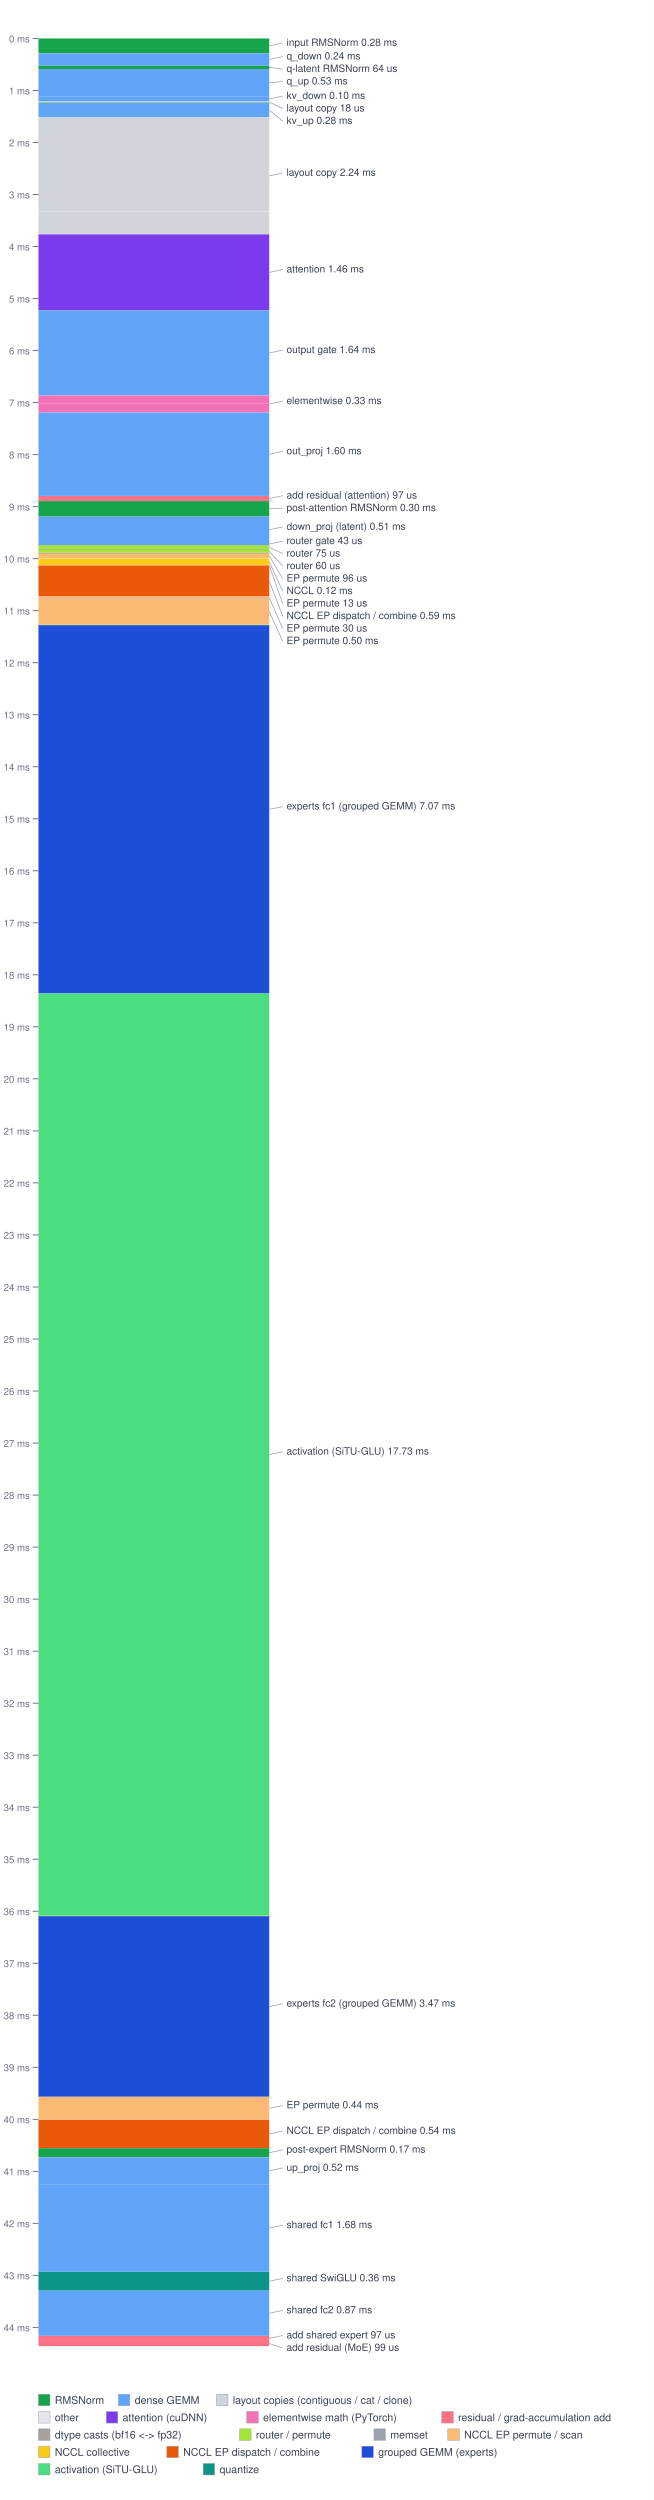
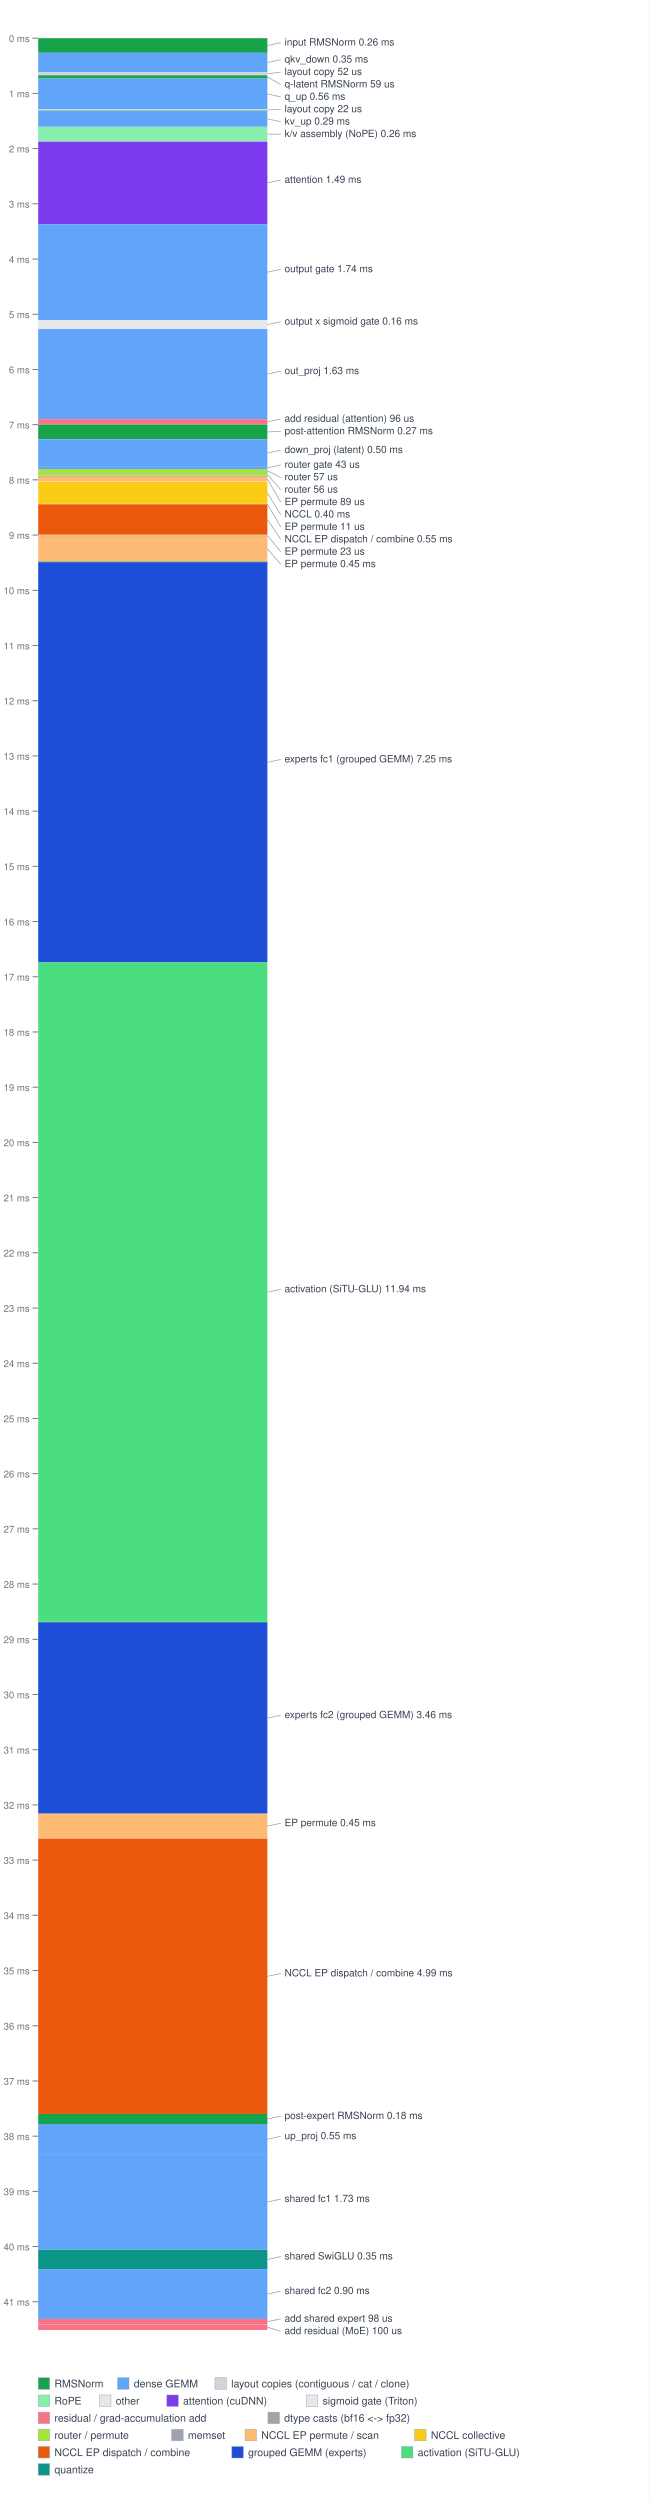
- <svg xmlns="http://www.w3.org/2000/svg" width="680" height="2600" viewBox="0 0 680 2600">
-   <rect width="680" height="2600" fill="white" />
-   <rect x="40" y="40.00" width="240" height="15.39" fill="#16a34a" />
-   <rect x="40" y="55.42" width="240" height="12.86" fill="#60a5fa" />
-   <rect x="40" y="68.34" width="240" height="3.44" fill="#16a34a" />
-   <rect x="40" y="71.80" width="240" height="28.58" fill="#60a5fa" />
-   <rect x="40" y="100.20" width="240" height="5.44" fill="#60a5fa" />
-   <rect x="40" y="105.69" width="240" height="0.98" fill="#d1d5db" />
-   <rect x="40" y="106.72" width="240" height="0.80" fill="#16a34a" />
-   <rect x="40" y="107.12" width="240" height="14.96" fill="#60a5fa" />
-   <rect x="40" y="122.14" width="240" height="97.73" fill="#d1d5db" />
-   <rect x="40" y="219.93" width="240" height="23.66" fill="#d1d5db" />
-   <rect x="40" y="243.66" width="240" height="0.80" fill="#e5e7eb" />
-   <rect x="40" y="243.76" width="240" height="79.08" fill="#7c3aed" />
-   <rect x="40" y="322.87" width="240" height="88.48" fill="#60a5fa" />
-   <rect x="40" y="411.39" width="240" height="8.57" fill="#f472b6" />
-   <rect x="40" y="420.01" width="240" height="9.02" fill="#f472b6" />
-   <rect x="40" y="429.05" width="240" height="86.72" fill="#60a5fa" />
-   <rect x="40" y="515.83" width="240" height="5.27" fill="#fb7185" />
-   <rect x="40" y="521.17" width="240" height="16.03" fill="#16a34a" />
-   <rect x="40" y="537.22" width="240" height="27.63" fill="#60a5fa" />
-   <rect x="40" y="564.68" width="240" height="2.31" fill="#60a5fa" />
-   <rect x="40" y="567.03" width="240" height="0.80" fill="#a8a29e" />
-   <rect x="40" y="567.19" width="240" height="4.03" fill="#a3e635" />
-   <rect x="40" y="571.32" width="240" height="0.80" fill="#9ca3af" />
-   <rect x="40" y="571.54" width="240" height="0.80" fill="#9ca3af" />
-   <rect x="40" y="571.67" width="240" height="2.77" fill="#a3e635" />
-   <rect x="40" y="574.50" width="240" height="0.80" fill="#a3e635" />
-   <rect x="40" y="574.98" width="240" height="0.80" fill="#9ca3af" />
-   <rect x="40" y="575.11" width="240" height="0.80" fill="#9ca3af" />
-   <rect x="40" y="575.36" width="240" height="0.80" fill="#9ca3af" />
-   <rect x="40" y="575.58" width="240" height="5.18" fill="#fdba74" />
-   <rect x="40" y="580.97" width="240" height="6.55" fill="#facc15" />
-   <rect x="40" y="587.55" width="240" height="0.80" fill="#fdba74" />
-   <rect x="40" y="588.05" width="240" height="0.80" fill="#fdba74" />
-   <rect x="40" y="588.32" width="240" height="32.06" fill="#ea580c" />
-   <rect x="40" y="620.44" width="240" height="1.64" fill="#fdba74" />
-   <rect x="40" y="622.23" width="240" height="0.80" fill="#9ca3af" />
-   <rect x="40" y="622.43" width="240" height="27.20" fill="#fdba74" />
-   <rect x="40" y="649.70" width="240" height="0.80" fill="#a3e635" />
-   <rect x="40" y="649.96" width="240" height="0.80" fill="#1d4ed8" />
-   <rect x="40" y="650.30" width="240" height="0.80" fill="#9ca3af" />
-   <rect x="40" y="650.46" width="240" height="382.76" fill="#1d4ed8" />
-   <rect x="40" y="1033.28" width="240" height="958.99" fill="#4ade80" />
-   <rect x="40" y="1992.32" width="240" height="0.80" fill="#a3e635" />
-   <rect x="40" y="1992.58" width="240" height="0.80" fill="#1d4ed8" />
-   <rect x="40" y="1992.90" width="240" height="0.80" fill="#9ca3af" />
-   <rect x="40" y="1993.10" width="240" height="187.53" fill="#1d4ed8" />
-   <rect x="40" y="2180.71" width="240" height="23.82" fill="#fdba74" />
-   <rect x="40" y="2204.60" width="240" height="29.48" fill="#ea580c" />
-   <rect x="40" y="2234.13" width="240" height="9.39" fill="#16a34a" />
-   <rect x="40" y="2243.53" width="240" height="28.33" fill="#60a5fa" />
-   <rect x="40" y="2271.69" width="240" height="90.96" fill="#60a5fa" />
-   <rect x="40" y="2362.70" width="240" height="19.62" fill="#0d9488" />
-   <rect x="40" y="2382.33" width="240" height="46.91" fill="#60a5fa" />
-   <rect x="40" y="2429.31" width="240" height="5.27" fill="#fb7185" />
-   <rect x="40" y="2434.64" width="240" height="5.36" fill="#fb7185" />
+ <svg xmlns="http://www.w3.org/2000/svg" width="680" height="2618" viewBox="0 0 680 2618">
+   <rect width="680" height="2618" fill="white" />
+   <rect x="40" y="40.00" width="240" height="15.32" fill="#16a34a" />
+   <rect x="40" y="55.34" width="240" height="20.39" fill="#60a5fa" />
+   <rect x="40" y="75.79" width="240" height="3.01" fill="#d1d5db" />
+   <rect x="40" y="78.86" width="240" height="3.41" fill="#16a34a" />
+   <rect x="40" y="82.28" width="240" height="32.16" fill="#60a5fa" />
+   <rect x="40" y="114.51" width="240" height="1.26" fill="#d1d5db" />
+   <rect x="40" y="115.83" width="240" height="0.80" fill="#16a34a" />
+   <rect x="40" y="116.26" width="240" height="16.51" fill="#60a5fa" />
+   <rect x="40" y="132.84" width="240" height="15.30" fill="#86efac" />
+   <rect x="40" y="148.20" width="240" height="0.80" fill="#e5e7eb" />
+   <rect x="40" y="148.31" width="240" height="86.41" fill="#7c3aed" />
+   <rect x="40" y="234.74" width="240" height="100.48" fill="#60a5fa" />
+   <rect x="40" y="335.27" width="240" height="9.28" fill="#e5e7eb" />
+   <rect x="40" y="344.58" width="240" height="94.29" fill="#60a5fa" />
+   <rect x="40" y="438.94" width="240" height="5.53" fill="#fb7185" />
+   <rect x="40" y="444.55" width="240" height="15.41" fill="#16a34a" />
+   <rect x="40" y="459.99" width="240" height="28.84" fill="#60a5fa" />
+   <rect x="40" y="488.66" width="240" height="2.47" fill="#60a5fa" />
+   <rect x="40" y="491.18" width="240" height="0.80" fill="#a8a29e" />
+   <rect x="40" y="491.34" width="240" height="3.31" fill="#a3e635" />
+   <rect x="40" y="494.80" width="240" height="0.80" fill="#9ca3af" />
+   <rect x="40" y="494.97" width="240" height="0.80" fill="#9ca3af" />
+   <rect x="40" y="495.10" width="240" height="2.78" fill="#a3e635" />
+   <rect x="40" y="497.93" width="240" height="0.80" fill="#a3e635" />
+   <rect x="40" y="498.37" width="240" height="0.80" fill="#9ca3af" />
+   <rect x="40" y="498.51" width="240" height="0.80" fill="#9ca3af" />
+   <rect x="40" y="498.76" width="240" height="0.80" fill="#9ca3af" />
+   <rect x="40" y="498.97" width="240" height="5.17" fill="#fdba74" />
+   <rect x="40" y="504.32" width="240" height="23.28" fill="#facc15" />
+   <rect x="40" y="527.62" width="240" height="0.80" fill="#fdba74" />
+   <rect x="40" y="528.05" width="240" height="0.80" fill="#fdba74" />
+   <rect x="40" y="528.29" width="240" height="31.70" fill="#ea580c" />
+   <rect x="40" y="560.06" width="240" height="1.33" fill="#fdba74" />
+   <rect x="40" y="561.50" width="240" height="0.80" fill="#9ca3af" />
+   <rect x="40" y="561.74" width="240" height="26.21" fill="#fdba74" />
+   <rect x="40" y="588.01" width="240" height="0.80" fill="#a3e635" />
+   <rect x="40" y="588.27" width="240" height="0.80" fill="#1d4ed8" />
+   <rect x="40" y="588.68" width="240" height="0.80" fill="#9ca3af" />
+   <rect x="40" y="588.83" width="240" height="419.03" fill="#1d4ed8" />
+   <rect x="40" y="1007.91" width="240" height="690.52" fill="#4ade80" />
+   <rect x="40" y="1698.48" width="240" height="0.80" fill="#a3e635" />
+   <rect x="40" y="1698.74" width="240" height="0.80" fill="#1d4ed8" />
+   <rect x="40" y="1698.99" width="240" height="0.80" fill="#9ca3af" />
+   <rect x="40" y="1699.17" width="240" height="200.06" fill="#1d4ed8" />
+   <rect x="40" y="1899.29" width="240" height="26.06" fill="#fdba74" />
+   <rect x="40" y="1925.43" width="240" height="288.31" fill="#ea580c" />
+   <rect x="40" y="2213.79" width="240" height="10.46" fill="#16a34a" />
+   <rect x="40" y="2224.26" width="240" height="31.74" fill="#60a5fa" />
+   <rect x="40" y="2255.80" width="240" height="100.10" fill="#60a5fa" />
+   <rect x="40" y="2355.96" width="240" height="20.26" fill="#0d9488" />
+   <rect x="40" y="2376.23" width="240" height="52.19" fill="#60a5fa" />
+   <rect x="40" y="2428.49" width="240" height="5.67" fill="#fb7185" />
+   <rect x="40" y="2434.24" width="240" height="5.76" fill="#fb7185" />
  <line x1="34" y1="40.0" x2="40" y2="40.0" stroke="#6b7280" />
  <text x="31.0" y="44.0" text-anchor="end" font-family="Helvetica, Arial, sans-serif" font-size="10" font-weight="normal" fill="#6b7280">0 ms</text>
-   <line x1="34" y1="94.1" x2="40" y2="94.1" stroke="#6b7280" />
-   <text x="31.0" y="98.1" text-anchor="end" font-family="Helvetica, Arial, sans-serif" font-size="10" font-weight="normal" fill="#6b7280">1 ms</text>
-   <line x1="34" y1="148.2" x2="40" y2="148.2" stroke="#6b7280" />
-   <text x="31.0" y="152.2" text-anchor="end" font-family="Helvetica, Arial, sans-serif" font-size="10" font-weight="normal" fill="#6b7280">2 ms</text>
-   <line x1="34" y1="202.3" x2="40" y2="202.3" stroke="#6b7280" />
-   <text x="31.0" y="206.3" text-anchor="end" font-family="Helvetica, Arial, sans-serif" font-size="10" font-weight="normal" fill="#6b7280">3 ms</text>
-   <line x1="34" y1="256.4" x2="40" y2="256.4" stroke="#6b7280" />
-   <text x="31.0" y="260.4" text-anchor="end" font-family="Helvetica, Arial, sans-serif" font-size="10" font-weight="normal" fill="#6b7280">4 ms</text>
-   <line x1="34" y1="310.5" x2="40" y2="310.5" stroke="#6b7280" />
-   <text x="31.0" y="314.5" text-anchor="end" font-family="Helvetica, Arial, sans-serif" font-size="10" font-weight="normal" fill="#6b7280">5 ms</text>
-   <line x1="34" y1="364.6" x2="40" y2="364.6" stroke="#6b7280" />
-   <text x="31.0" y="368.6" text-anchor="end" font-family="Helvetica, Arial, sans-serif" font-size="10" font-weight="normal" fill="#6b7280">6 ms</text>
-   <line x1="34" y1="418.7" x2="40" y2="418.7" stroke="#6b7280" />
-   <text x="31.0" y="422.7" text-anchor="end" font-family="Helvetica, Arial, sans-serif" font-size="10" font-weight="normal" fill="#6b7280">7 ms</text>
-   <line x1="34" y1="472.8" x2="40" y2="472.8" stroke="#6b7280" />
-   <text x="31.0" y="476.8" text-anchor="end" font-family="Helvetica, Arial, sans-serif" font-size="10" font-weight="normal" fill="#6b7280">8 ms</text>
-   <line x1="34" y1="526.9" x2="40" y2="526.9" stroke="#6b7280" />
-   <text x="31.0" y="530.9" text-anchor="end" font-family="Helvetica, Arial, sans-serif" font-size="10" font-weight="normal" fill="#6b7280">9 ms</text>
-   <line x1="34" y1="581.0" x2="40" y2="581.0" stroke="#6b7280" />
-   <text x="31.0" y="585.0" text-anchor="end" font-family="Helvetica, Arial, sans-serif" font-size="10" font-weight="normal" fill="#6b7280">10 ms</text>
-   <line x1="34" y1="635.1" x2="40" y2="635.1" stroke="#6b7280" />
-   <text x="31.0" y="639.1" text-anchor="end" font-family="Helvetica, Arial, sans-serif" font-size="10" font-weight="normal" fill="#6b7280">11 ms</text>
-   <line x1="34" y1="689.2" x2="40" y2="689.2" stroke="#6b7280" />
-   <text x="31.0" y="693.2" text-anchor="end" font-family="Helvetica, Arial, sans-serif" font-size="10" font-weight="normal" fill="#6b7280">12 ms</text>
-   <line x1="34" y1="743.3" x2="40" y2="743.3" stroke="#6b7280" />
-   <text x="31.0" y="747.3" text-anchor="end" font-family="Helvetica, Arial, sans-serif" font-size="10" font-weight="normal" fill="#6b7280">13 ms</text>
-   <line x1="34" y1="797.4" x2="40" y2="797.4" stroke="#6b7280" />
-   <text x="31.0" y="801.4" text-anchor="end" font-family="Helvetica, Arial, sans-serif" font-size="10" font-weight="normal" fill="#6b7280">14 ms</text>
-   <line x1="34" y1="851.5" x2="40" y2="851.5" stroke="#6b7280" />
-   <text x="31.0" y="855.5" text-anchor="end" font-family="Helvetica, Arial, sans-serif" font-size="10" font-weight="normal" fill="#6b7280">15 ms</text>
-   <line x1="34" y1="905.6" x2="40" y2="905.6" stroke="#6b7280" />
-   <text x="31.0" y="909.6" text-anchor="end" font-family="Helvetica, Arial, sans-serif" font-size="10" font-weight="normal" fill="#6b7280">16 ms</text>
-   <line x1="34" y1="959.7" x2="40" y2="959.7" stroke="#6b7280" />
-   <text x="31.0" y="963.7" text-anchor="end" font-family="Helvetica, Arial, sans-serif" font-size="10" font-weight="normal" fill="#6b7280">17 ms</text>
-   <line x1="34" y1="1013.8" x2="40" y2="1013.8" stroke="#6b7280" />
-   <text x="31.0" y="1017.8" text-anchor="end" font-family="Helvetica, Arial, sans-serif" font-size="10" font-weight="normal" fill="#6b7280">18 ms</text>
-   <line x1="34" y1="1067.9" x2="40" y2="1067.9" stroke="#6b7280" />
-   <text x="31.0" y="1071.9" text-anchor="end" font-family="Helvetica, Arial, sans-serif" font-size="10" font-weight="normal" fill="#6b7280">19 ms</text>
-   <line x1="34" y1="1122.0" x2="40" y2="1122.0" stroke="#6b7280" />
-   <text x="31.0" y="1126.0" text-anchor="end" font-family="Helvetica, Arial, sans-serif" font-size="10" font-weight="normal" fill="#6b7280">20 ms</text>
-   <line x1="34" y1="1176.1" x2="40" y2="1176.1" stroke="#6b7280" />
-   <text x="31.0" y="1180.1" text-anchor="end" font-family="Helvetica, Arial, sans-serif" font-size="10" font-weight="normal" fill="#6b7280">21 ms</text>
-   <line x1="34" y1="1230.2" x2="40" y2="1230.2" stroke="#6b7280" />
-   <text x="31.0" y="1234.2" text-anchor="end" font-family="Helvetica, Arial, sans-serif" font-size="10" font-weight="normal" fill="#6b7280">22 ms</text>
-   <line x1="34" y1="1284.3" x2="40" y2="1284.3" stroke="#6b7280" />
-   <text x="31.0" y="1288.3" text-anchor="end" font-family="Helvetica, Arial, sans-serif" font-size="10" font-weight="normal" fill="#6b7280">23 ms</text>
-   <line x1="34" y1="1338.5" x2="40" y2="1338.5" stroke="#6b7280" />
-   <text x="31.0" y="1342.5" text-anchor="end" font-family="Helvetica, Arial, sans-serif" font-size="10" font-weight="normal" fill="#6b7280">24 ms</text>
-   <line x1="34" y1="1392.6" x2="40" y2="1392.6" stroke="#6b7280" />
-   <text x="31.0" y="1396.6" text-anchor="end" font-family="Helvetica, Arial, sans-serif" font-size="10" font-weight="normal" fill="#6b7280">25 ms</text>
-   <line x1="34" y1="1446.7" x2="40" y2="1446.7" stroke="#6b7280" />
-   <text x="31.0" y="1450.7" text-anchor="end" font-family="Helvetica, Arial, sans-serif" font-size="10" font-weight="normal" fill="#6b7280">26 ms</text>
-   <line x1="34" y1="1500.8" x2="40" y2="1500.8" stroke="#6b7280" />
-   <text x="31.0" y="1504.8" text-anchor="end" font-family="Helvetica, Arial, sans-serif" font-size="10" font-weight="normal" fill="#6b7280">27 ms</text>
-   <line x1="34" y1="1554.9" x2="40" y2="1554.9" stroke="#6b7280" />
-   <text x="31.0" y="1558.9" text-anchor="end" font-family="Helvetica, Arial, sans-serif" font-size="10" font-weight="normal" fill="#6b7280">28 ms</text>
-   <line x1="34" y1="1609.0" x2="40" y2="1609.0" stroke="#6b7280" />
-   <text x="31.0" y="1613.0" text-anchor="end" font-family="Helvetica, Arial, sans-serif" font-size="10" font-weight="normal" fill="#6b7280">29 ms</text>
-   <line x1="34" y1="1663.1" x2="40" y2="1663.1" stroke="#6b7280" />
-   <text x="31.0" y="1667.1" text-anchor="end" font-family="Helvetica, Arial, sans-serif" font-size="10" font-weight="normal" fill="#6b7280">30 ms</text>
-   <line x1="34" y1="1717.2" x2="40" y2="1717.2" stroke="#6b7280" />
-   <text x="31.0" y="1721.2" text-anchor="end" font-family="Helvetica, Arial, sans-serif" font-size="10" font-weight="normal" fill="#6b7280">31 ms</text>
-   <line x1="34" y1="1771.3" x2="40" y2="1771.3" stroke="#6b7280" />
-   <text x="31.0" y="1775.3" text-anchor="end" font-family="Helvetica, Arial, sans-serif" font-size="10" font-weight="normal" fill="#6b7280">32 ms</text>
-   <line x1="34" y1="1825.4" x2="40" y2="1825.4" stroke="#6b7280" />
-   <text x="31.0" y="1829.4" text-anchor="end" font-family="Helvetica, Arial, sans-serif" font-size="10" font-weight="normal" fill="#6b7280">33 ms</text>
-   <line x1="34" y1="1879.5" x2="40" y2="1879.5" stroke="#6b7280" />
-   <text x="31.0" y="1883.5" text-anchor="end" font-family="Helvetica, Arial, sans-serif" font-size="10" font-weight="normal" fill="#6b7280">34 ms</text>
-   <line x1="34" y1="1933.6" x2="40" y2="1933.6" stroke="#6b7280" />
-   <text x="31.0" y="1937.6" text-anchor="end" font-family="Helvetica, Arial, sans-serif" font-size="10" font-weight="normal" fill="#6b7280">35 ms</text>
-   <line x1="34" y1="1987.7" x2="40" y2="1987.7" stroke="#6b7280" />
-   <text x="31.0" y="1991.7" text-anchor="end" font-family="Helvetica, Arial, sans-serif" font-size="10" font-weight="normal" fill="#6b7280">36 ms</text>
-   <line x1="34" y1="2041.8" x2="40" y2="2041.8" stroke="#6b7280" />
-   <text x="31.0" y="2045.8" text-anchor="end" font-family="Helvetica, Arial, sans-serif" font-size="10" font-weight="normal" fill="#6b7280">37 ms</text>
-   <line x1="34" y1="2095.9" x2="40" y2="2095.9" stroke="#6b7280" />
-   <text x="31.0" y="2099.9" text-anchor="end" font-family="Helvetica, Arial, sans-serif" font-size="10" font-weight="normal" fill="#6b7280">38 ms</text>
-   <line x1="34" y1="2150.0" x2="40" y2="2150.0" stroke="#6b7280" />
-   <text x="31.0" y="2154.0" text-anchor="end" font-family="Helvetica, Arial, sans-serif" font-size="10" font-weight="normal" fill="#6b7280">39 ms</text>
-   <line x1="34" y1="2204.1" x2="40" y2="2204.1" stroke="#6b7280" />
-   <text x="31.0" y="2208.1" text-anchor="end" font-family="Helvetica, Arial, sans-serif" font-size="10" font-weight="normal" fill="#6b7280">40 ms</text>
-   <line x1="34" y1="2258.2" x2="40" y2="2258.2" stroke="#6b7280" />
-   <text x="31.0" y="2262.2" text-anchor="end" font-family="Helvetica, Arial, sans-serif" font-size="10" font-weight="normal" fill="#6b7280">41 ms</text>
-   <line x1="34" y1="2312.3" x2="40" y2="2312.3" stroke="#6b7280" />
-   <text x="31.0" y="2316.3" text-anchor="end" font-family="Helvetica, Arial, sans-serif" font-size="10" font-weight="normal" fill="#6b7280">42 ms</text>
-   <line x1="34" y1="2366.4" x2="40" y2="2366.4" stroke="#6b7280" />
-   <text x="31.0" y="2370.4" text-anchor="end" font-family="Helvetica, Arial, sans-serif" font-size="10" font-weight="normal" fill="#6b7280">43 ms</text>
-   <line x1="34" y1="2420.5" x2="40" y2="2420.5" stroke="#6b7280" />
-   <text x="31.0" y="2424.5" text-anchor="end" font-family="Helvetica, Arial, sans-serif" font-size="10" font-weight="normal" fill="#6b7280">44 ms</text>
+   <line x1="34" y1="97.8" x2="40" y2="97.8" stroke="#6b7280" />
+   <text x="31.0" y="101.8" text-anchor="end" font-family="Helvetica, Arial, sans-serif" font-size="10" font-weight="normal" fill="#6b7280">1 ms</text>
+   <line x1="34" y1="155.6" x2="40" y2="155.6" stroke="#6b7280" />
+   <text x="31.0" y="159.6" text-anchor="end" font-family="Helvetica, Arial, sans-serif" font-size="10" font-weight="normal" fill="#6b7280">2 ms</text>
+   <line x1="34" y1="213.4" x2="40" y2="213.4" stroke="#6b7280" />
+   <text x="31.0" y="217.4" text-anchor="end" font-family="Helvetica, Arial, sans-serif" font-size="10" font-weight="normal" fill="#6b7280">3 ms</text>
+   <line x1="34" y1="271.3" x2="40" y2="271.3" stroke="#6b7280" />
+   <text x="31.0" y="275.3" text-anchor="end" font-family="Helvetica, Arial, sans-serif" font-size="10" font-weight="normal" fill="#6b7280">4 ms</text>
+   <line x1="34" y1="329.1" x2="40" y2="329.1" stroke="#6b7280" />
+   <text x="31.0" y="333.1" text-anchor="end" font-family="Helvetica, Arial, sans-serif" font-size="10" font-weight="normal" fill="#6b7280">5 ms</text>
+   <line x1="34" y1="386.9" x2="40" y2="386.9" stroke="#6b7280" />
+   <text x="31.0" y="390.9" text-anchor="end" font-family="Helvetica, Arial, sans-serif" font-size="10" font-weight="normal" fill="#6b7280">6 ms</text>
+   <line x1="34" y1="444.7" x2="40" y2="444.7" stroke="#6b7280" />
+   <text x="31.0" y="448.7" text-anchor="end" font-family="Helvetica, Arial, sans-serif" font-size="10" font-weight="normal" fill="#6b7280">7 ms</text>
+   <line x1="34" y1="502.5" x2="40" y2="502.5" stroke="#6b7280" />
+   <text x="31.0" y="506.5" text-anchor="end" font-family="Helvetica, Arial, sans-serif" font-size="10" font-weight="normal" fill="#6b7280">8 ms</text>
+   <line x1="34" y1="560.3" x2="40" y2="560.3" stroke="#6b7280" />
+   <text x="31.0" y="564.3" text-anchor="end" font-family="Helvetica, Arial, sans-serif" font-size="10" font-weight="normal" fill="#6b7280">9 ms</text>
+   <line x1="34" y1="618.2" x2="40" y2="618.2" stroke="#6b7280" />
+   <text x="31.0" y="622.2" text-anchor="end" font-family="Helvetica, Arial, sans-serif" font-size="10" font-weight="normal" fill="#6b7280">10 ms</text>
+   <line x1="34" y1="676.0" x2="40" y2="676.0" stroke="#6b7280" />
+   <text x="31.0" y="680.0" text-anchor="end" font-family="Helvetica, Arial, sans-serif" font-size="10" font-weight="normal" fill="#6b7280">11 ms</text>
+   <line x1="34" y1="733.8" x2="40" y2="733.8" stroke="#6b7280" />
+   <text x="31.0" y="737.8" text-anchor="end" font-family="Helvetica, Arial, sans-serif" font-size="10" font-weight="normal" fill="#6b7280">12 ms</text>
+   <line x1="34" y1="791.6" x2="40" y2="791.6" stroke="#6b7280" />
+   <text x="31.0" y="795.6" text-anchor="end" font-family="Helvetica, Arial, sans-serif" font-size="10" font-weight="normal" fill="#6b7280">13 ms</text>
+   <line x1="34" y1="849.4" x2="40" y2="849.4" stroke="#6b7280" />
+   <text x="31.0" y="853.4" text-anchor="end" font-family="Helvetica, Arial, sans-serif" font-size="10" font-weight="normal" fill="#6b7280">14 ms</text>
+   <line x1="34" y1="907.2" x2="40" y2="907.2" stroke="#6b7280" />
+   <text x="31.0" y="911.2" text-anchor="end" font-family="Helvetica, Arial, sans-serif" font-size="10" font-weight="normal" fill="#6b7280">15 ms</text>
+   <line x1="34" y1="965.1" x2="40" y2="965.1" stroke="#6b7280" />
+   <text x="31.0" y="969.1" text-anchor="end" font-family="Helvetica, Arial, sans-serif" font-size="10" font-weight="normal" fill="#6b7280">16 ms</text>
+   <line x1="34" y1="1022.9" x2="40" y2="1022.9" stroke="#6b7280" />
+   <text x="31.0" y="1026.9" text-anchor="end" font-family="Helvetica, Arial, sans-serif" font-size="10" font-weight="normal" fill="#6b7280">17 ms</text>
+   <line x1="34" y1="1080.7" x2="40" y2="1080.7" stroke="#6b7280" />
+   <text x="31.0" y="1084.7" text-anchor="end" font-family="Helvetica, Arial, sans-serif" font-size="10" font-weight="normal" fill="#6b7280">18 ms</text>
+   <line x1="34" y1="1138.5" x2="40" y2="1138.5" stroke="#6b7280" />
+   <text x="31.0" y="1142.5" text-anchor="end" font-family="Helvetica, Arial, sans-serif" font-size="10" font-weight="normal" fill="#6b7280">19 ms</text>
+   <line x1="34" y1="1196.3" x2="40" y2="1196.3" stroke="#6b7280" />
+   <text x="31.0" y="1200.3" text-anchor="end" font-family="Helvetica, Arial, sans-serif" font-size="10" font-weight="normal" fill="#6b7280">20 ms</text>
+   <line x1="34" y1="1254.1" x2="40" y2="1254.1" stroke="#6b7280" />
+   <text x="31.0" y="1258.1" text-anchor="end" font-family="Helvetica, Arial, sans-serif" font-size="10" font-weight="normal" fill="#6b7280">21 ms</text>
+   <line x1="34" y1="1311.9" x2="40" y2="1311.9" stroke="#6b7280" />
+   <text x="31.0" y="1315.9" text-anchor="end" font-family="Helvetica, Arial, sans-serif" font-size="10" font-weight="normal" fill="#6b7280">22 ms</text>
+   <line x1="34" y1="1369.8" x2="40" y2="1369.8" stroke="#6b7280" />
+   <text x="31.0" y="1373.8" text-anchor="end" font-family="Helvetica, Arial, sans-serif" font-size="10" font-weight="normal" fill="#6b7280">23 ms</text>
+   <line x1="34" y1="1427.6" x2="40" y2="1427.6" stroke="#6b7280" />
+   <text x="31.0" y="1431.6" text-anchor="end" font-family="Helvetica, Arial, sans-serif" font-size="10" font-weight="normal" fill="#6b7280">24 ms</text>
+   <line x1="34" y1="1485.4" x2="40" y2="1485.4" stroke="#6b7280" />
+   <text x="31.0" y="1489.4" text-anchor="end" font-family="Helvetica, Arial, sans-serif" font-size="10" font-weight="normal" fill="#6b7280">25 ms</text>
+   <line x1="34" y1="1543.2" x2="40" y2="1543.2" stroke="#6b7280" />
+   <text x="31.0" y="1547.2" text-anchor="end" font-family="Helvetica, Arial, sans-serif" font-size="10" font-weight="normal" fill="#6b7280">26 ms</text>
+   <line x1="34" y1="1601.0" x2="40" y2="1601.0" stroke="#6b7280" />
+   <text x="31.0" y="1605.0" text-anchor="end" font-family="Helvetica, Arial, sans-serif" font-size="10" font-weight="normal" fill="#6b7280">27 ms</text>
+   <line x1="34" y1="1658.8" x2="40" y2="1658.8" stroke="#6b7280" />
+   <text x="31.0" y="1662.8" text-anchor="end" font-family="Helvetica, Arial, sans-serif" font-size="10" font-weight="normal" fill="#6b7280">28 ms</text>
+   <line x1="34" y1="1716.7" x2="40" y2="1716.7" stroke="#6b7280" />
+   <text x="31.0" y="1720.7" text-anchor="end" font-family="Helvetica, Arial, sans-serif" font-size="10" font-weight="normal" fill="#6b7280">29 ms</text>
+   <line x1="34" y1="1774.5" x2="40" y2="1774.5" stroke="#6b7280" />
+   <text x="31.0" y="1778.5" text-anchor="end" font-family="Helvetica, Arial, sans-serif" font-size="10" font-weight="normal" fill="#6b7280">30 ms</text>
+   <line x1="34" y1="1832.3" x2="40" y2="1832.3" stroke="#6b7280" />
+   <text x="31.0" y="1836.3" text-anchor="end" font-family="Helvetica, Arial, sans-serif" font-size="10" font-weight="normal" fill="#6b7280">31 ms</text>
+   <line x1="34" y1="1890.1" x2="40" y2="1890.1" stroke="#6b7280" />
+   <text x="31.0" y="1894.1" text-anchor="end" font-family="Helvetica, Arial, sans-serif" font-size="10" font-weight="normal" fill="#6b7280">32 ms</text>
+   <line x1="34" y1="1947.9" x2="40" y2="1947.9" stroke="#6b7280" />
+   <text x="31.0" y="1951.9" text-anchor="end" font-family="Helvetica, Arial, sans-serif" font-size="10" font-weight="normal" fill="#6b7280">33 ms</text>
+   <line x1="34" y1="2005.7" x2="40" y2="2005.7" stroke="#6b7280" />
+   <text x="31.0" y="2009.7" text-anchor="end" font-family="Helvetica, Arial, sans-serif" font-size="10" font-weight="normal" fill="#6b7280">34 ms</text>
+   <line x1="34" y1="2063.5" x2="40" y2="2063.5" stroke="#6b7280" />
+   <text x="31.0" y="2067.5" text-anchor="end" font-family="Helvetica, Arial, sans-serif" font-size="10" font-weight="normal" fill="#6b7280">35 ms</text>
+   <line x1="34" y1="2121.4" x2="40" y2="2121.4" stroke="#6b7280" />
+   <text x="31.0" y="2125.4" text-anchor="end" font-family="Helvetica, Arial, sans-serif" font-size="10" font-weight="normal" fill="#6b7280">36 ms</text>
+   <line x1="34" y1="2179.2" x2="40" y2="2179.2" stroke="#6b7280" />
+   <text x="31.0" y="2183.2" text-anchor="end" font-family="Helvetica, Arial, sans-serif" font-size="10" font-weight="normal" fill="#6b7280">37 ms</text>
+   <line x1="34" y1="2237.0" x2="40" y2="2237.0" stroke="#6b7280" />
+   <text x="31.0" y="2241.0" text-anchor="end" font-family="Helvetica, Arial, sans-serif" font-size="10" font-weight="normal" fill="#6b7280">38 ms</text>
+   <line x1="34" y1="2294.8" x2="40" y2="2294.8" stroke="#6b7280" />
+   <text x="31.0" y="2298.8" text-anchor="end" font-family="Helvetica, Arial, sans-serif" font-size="10" font-weight="normal" fill="#6b7280">39 ms</text>
+   <line x1="34" y1="2352.6" x2="40" y2="2352.6" stroke="#6b7280" />
+   <text x="31.0" y="2356.6" text-anchor="end" font-family="Helvetica, Arial, sans-serif" font-size="10" font-weight="normal" fill="#6b7280">40 ms</text>
+   <line x1="34" y1="2410.4" x2="40" y2="2410.4" stroke="#6b7280" />
+   <text x="31.0" y="2414.4" text-anchor="end" font-family="Helvetica, Arial, sans-serif" font-size="10" font-weight="normal" fill="#6b7280">41 ms</text>
  <line x1="280" y1="47.7" x2="294" y2="44.7" stroke="#9ca3af" stroke-width="0.8" />
-   <text x="298.0" y="47.7" text-anchor="start" font-family="Helvetica, Arial, sans-serif" font-size="10.5" font-weight="normal" fill="#374151">input RMSNorm  0.28 ms</text>
-   <line x1="280" y1="61.8" x2="294" y2="58.8" stroke="#9ca3af" stroke-width="0.8" />
-   <text x="298.0" y="61.8" text-anchor="start" font-family="Helvetica, Arial, sans-serif" font-size="10.5" font-weight="normal" fill="#374151">q_down  0.24 ms</text>
-   <line x1="280" y1="70.1" x2="294" y2="71.8" stroke="#9ca3af" stroke-width="0.8" />
-   <text x="298.0" y="74.8" text-anchor="start" font-family="Helvetica, Arial, sans-serif" font-size="10.5" font-weight="normal" fill="#374151">q-latent RMSNorm  64 us</text>
-   <line x1="280" y1="86.1" x2="294" y2="84.8" stroke="#9ca3af" stroke-width="0.8" />
-   <text x="298.0" y="87.8" text-anchor="start" font-family="Helvetica, Arial, sans-serif" font-size="10.5" font-weight="normal" fill="#374151">q_up  0.53 ms</text>
-   <line x1="280" y1="102.9" x2="294" y2="99.9" stroke="#9ca3af" stroke-width="0.8" />
-   <text x="298.0" y="102.9" text-anchor="start" font-family="Helvetica, Arial, sans-serif" font-size="10.5" font-weight="normal" fill="#374151">kv_down  0.10 ms</text>
-   <line x1="280" y1="106.2" x2="294" y2="112.9" stroke="#9ca3af" stroke-width="0.8" />
-   <text x="298.0" y="115.9" text-anchor="start" font-family="Helvetica, Arial, sans-serif" font-size="10.5" font-weight="normal" fill="#374151">layout copy  18 us</text>
-   <line x1="280" y1="114.6" x2="294" y2="125.9" stroke="#9ca3af" stroke-width="0.8" />
-   <text x="298.0" y="128.9" text-anchor="start" font-family="Helvetica, Arial, sans-serif" font-size="10.5" font-weight="normal" fill="#374151">kv_up  0.28 ms</text>
-   <line x1="280" y1="182.9" x2="294" y2="179.9" stroke="#9ca3af" stroke-width="0.8" />
-   <text x="298.0" y="182.9" text-anchor="start" font-family="Helvetica, Arial, sans-serif" font-size="10.5" font-weight="normal" fill="#374151">layout copy  2.24 ms</text>
-   <line x1="280" y1="283.3" x2="294" y2="280.3" stroke="#9ca3af" stroke-width="0.8" />
-   <text x="298.0" y="283.3" text-anchor="start" font-family="Helvetica, Arial, sans-serif" font-size="10.5" font-weight="normal" fill="#374151">attention  1.46 ms</text>
-   <line x1="280" y1="367.1" x2="294" y2="364.1" stroke="#9ca3af" stroke-width="0.8" />
-   <text x="298.0" y="367.1" text-anchor="start" font-family="Helvetica, Arial, sans-serif" font-size="10.5" font-weight="normal" fill="#374151">output gate  1.64 ms</text>
-   <line x1="280" y1="420.2" x2="294" y2="417.2" stroke="#9ca3af" stroke-width="0.8" />
-   <text x="298.0" y="420.2" text-anchor="start" font-family="Helvetica, Arial, sans-serif" font-size="10.5" font-weight="normal" fill="#374151">elementwise  0.33 ms</text>
-   <line x1="280" y1="472.4" x2="294" y2="469.4" stroke="#9ca3af" stroke-width="0.8" />
-   <text x="298.0" y="472.4" text-anchor="start" font-family="Helvetica, Arial, sans-serif" font-size="10.5" font-weight="normal" fill="#374151">out_proj  1.60 ms</text>
-   <line x1="280" y1="518.5" x2="294" y2="515.5" stroke="#9ca3af" stroke-width="0.8" />
-   <text x="298.0" y="518.5" text-anchor="start" font-family="Helvetica, Arial, sans-serif" font-size="10.5" font-weight="normal" fill="#374151">add residual (attention)  97 us</text>
-   <line x1="280" y1="529.2" x2="294" y2="528.5" stroke="#9ca3af" stroke-width="0.8" />
-   <text x="298.0" y="531.5" text-anchor="start" font-family="Helvetica, Arial, sans-serif" font-size="10.5" font-weight="normal" fill="#374151">post-attention RMSNorm  0.30 ms</text>
-   <line x1="280" y1="551.0" x2="294" y2="548.0" stroke="#9ca3af" stroke-width="0.8" />
-   <text x="298.0" y="551.0" text-anchor="start" font-family="Helvetica, Arial, sans-serif" font-size="10.5" font-weight="normal" fill="#374151">down_proj (latent)  0.51 ms</text>
-   <line x1="280" y1="565.8" x2="294" y2="562.8" stroke="#9ca3af" stroke-width="0.8" />
-   <text x="298.0" y="565.8" text-anchor="start" font-family="Helvetica, Arial, sans-serif" font-size="10.5" font-weight="normal" fill="#374151">router gate  43 us</text>
-   <line x1="280" y1="569.2" x2="294" y2="575.8" stroke="#9ca3af" stroke-width="0.8" />
-   <text x="298.0" y="578.8" text-anchor="start" font-family="Helvetica, Arial, sans-serif" font-size="10.5" font-weight="normal" fill="#374151">router  75 us</text>
-   <line x1="280" y1="573.3" x2="294" y2="588.8" stroke="#9ca3af" stroke-width="0.8" />
-   <text x="298.0" y="591.8" text-anchor="start" font-family="Helvetica, Arial, sans-serif" font-size="10.5" font-weight="normal" fill="#374151">router  60 us</text>
-   <line x1="280" y1="578.2" x2="294" y2="601.8" stroke="#9ca3af" stroke-width="0.8" />
-   <text x="298.0" y="604.8" text-anchor="start" font-family="Helvetica, Arial, sans-serif" font-size="10.5" font-weight="normal" fill="#374151">EP permute  96 us</text>
-   <line x1="280" y1="584.2" x2="294" y2="614.8" stroke="#9ca3af" stroke-width="0.8" />
-   <text x="298.0" y="617.8" text-anchor="start" font-family="Helvetica, Arial, sans-serif" font-size="10.5" font-weight="normal" fill="#374151">NCCL  0.12 ms</text>
-   <line x1="280" y1="587.9" x2="294" y2="627.8" stroke="#9ca3af" stroke-width="0.8" />
-   <text x="298.0" y="630.8" text-anchor="start" font-family="Helvetica, Arial, sans-serif" font-size="10.5" font-weight="normal" fill="#374151">EP permute  13 us</text>
-   <line x1="280" y1="604.3" x2="294" y2="640.8" stroke="#9ca3af" stroke-width="0.8" />
-   <text x="298.0" y="643.8" text-anchor="start" font-family="Helvetica, Arial, sans-serif" font-size="10.5" font-weight="normal" fill="#374151">NCCL EP dispatch / combine  0.59 ms</text>
-   <line x1="280" y1="621.3" x2="294" y2="653.8" stroke="#9ca3af" stroke-width="0.8" />
-   <text x="298.0" y="656.8" text-anchor="start" font-family="Helvetica, Arial, sans-serif" font-size="10.5" font-weight="normal" fill="#374151">EP permute  30 us</text>
-   <line x1="280" y1="636.0" x2="294" y2="666.8" stroke="#9ca3af" stroke-width="0.8" />
-   <text x="298.0" y="669.8" text-anchor="start" font-family="Helvetica, Arial, sans-serif" font-size="10.5" font-weight="normal" fill="#374151">EP permute  0.50 ms</text>
-   <line x1="280" y1="841.8" x2="294" y2="838.8" stroke="#9ca3af" stroke-width="0.8" />
-   <text x="298.0" y="841.8" text-anchor="start" font-family="Helvetica, Arial, sans-serif" font-size="10.5" font-weight="normal" fill="#374151">experts fc1 (grouped GEMM)  7.07 ms</text>
-   <line x1="280" y1="1512.8" x2="294" y2="1509.8" stroke="#9ca3af" stroke-width="0.8" />
-   <text x="298.0" y="1512.8" text-anchor="start" font-family="Helvetica, Arial, sans-serif" font-size="10.5" font-weight="normal" fill="#374151">activation (SiTU-GLU)  17.73 ms</text>
-   <line x1="280" y1="2086.9" x2="294" y2="2083.9" stroke="#9ca3af" stroke-width="0.8" />
-   <text x="298.0" y="2086.9" text-anchor="start" font-family="Helvetica, Arial, sans-serif" font-size="10.5" font-weight="normal" fill="#374151">experts fc2 (grouped GEMM)  3.47 ms</text>
-   <line x1="280" y1="2192.6" x2="294" y2="2189.6" stroke="#9ca3af" stroke-width="0.8" />
-   <text x="298.0" y="2192.6" text-anchor="start" font-family="Helvetica, Arial, sans-serif" font-size="10.5" font-weight="normal" fill="#374151">EP permute  0.44 ms</text>
-   <line x1="280" y1="2219.3" x2="294" y2="2216.3" stroke="#9ca3af" stroke-width="0.8" />
-   <text x="298.0" y="2219.3" text-anchor="start" font-family="Helvetica, Arial, sans-serif" font-size="10.5" font-weight="normal" fill="#374151">NCCL EP dispatch / combine  0.54 ms</text>
-   <line x1="280" y1="2238.8" x2="294" y2="2235.8" stroke="#9ca3af" stroke-width="0.8" />
-   <text x="298.0" y="2238.8" text-anchor="start" font-family="Helvetica, Arial, sans-serif" font-size="10.5" font-weight="normal" fill="#374151">post-expert RMSNorm  0.17 ms</text>
-   <line x1="280" y1="2257.7" x2="294" y2="2254.7" stroke="#9ca3af" stroke-width="0.8" />
-   <text x="298.0" y="2257.7" text-anchor="start" font-family="Helvetica, Arial, sans-serif" font-size="10.5" font-weight="normal" fill="#374151">up_proj  0.52 ms</text>
-   <line x1="280" y1="2317.2" x2="294" y2="2314.2" stroke="#9ca3af" stroke-width="0.8" />
-   <text x="298.0" y="2317.2" text-anchor="start" font-family="Helvetica, Arial, sans-serif" font-size="10.5" font-weight="normal" fill="#374151">shared fc1  1.68 ms</text>
-   <line x1="280" y1="2372.5" x2="294" y2="2369.5" stroke="#9ca3af" stroke-width="0.8" />
-   <text x="298.0" y="2372.5" text-anchor="start" font-family="Helvetica, Arial, sans-serif" font-size="10.5" font-weight="normal" fill="#374151">shared SwiGLU  0.36 ms</text>
-   <line x1="280" y1="2405.8" x2="294" y2="2402.8" stroke="#9ca3af" stroke-width="0.8" />
-   <text x="298.0" y="2405.8" text-anchor="start" font-family="Helvetica, Arial, sans-serif" font-size="10.5" font-weight="normal" fill="#374151">shared fc2  0.87 ms</text>
-   <line x1="280" y1="2431.9" x2="294" y2="2428.9" stroke="#9ca3af" stroke-width="0.8" />
-   <text x="298.0" y="2431.9" text-anchor="start" font-family="Helvetica, Arial, sans-serif" font-size="10.5" font-weight="normal" fill="#374151">add shared expert  97 us</text>
-   <line x1="280" y1="2437.3" x2="294" y2="2441.9" stroke="#9ca3af" stroke-width="0.8" />
-   <text x="298.0" y="2444.9" text-anchor="start" font-family="Helvetica, Arial, sans-serif" font-size="10.5" font-weight="normal" fill="#374151">add residual (MoE)  99 us</text>
+   <text x="298.0" y="47.7" text-anchor="start" font-family="Helvetica, Arial, sans-serif" font-size="10.5" font-weight="normal" fill="#374151">input RMSNorm  0.26 ms</text>
+   <line x1="280" y1="65.5" x2="294" y2="62.5" stroke="#9ca3af" stroke-width="0.8" />
+   <text x="298.0" y="65.5" text-anchor="start" font-family="Helvetica, Arial, sans-serif" font-size="10.5" font-weight="normal" fill="#374151">qkv_down  0.35 ms</text>
+   <line x1="280" y1="77.3" x2="294" y2="75.5" stroke="#9ca3af" stroke-width="0.8" />
+   <text x="298.0" y="78.5" text-anchor="start" font-family="Helvetica, Arial, sans-serif" font-size="10.5" font-weight="normal" fill="#374151">layout copy  52 us</text>
+   <line x1="280" y1="80.6" x2="294" y2="88.5" stroke="#9ca3af" stroke-width="0.8" />
+   <text x="298.0" y="91.5" text-anchor="start" font-family="Helvetica, Arial, sans-serif" font-size="10.5" font-weight="normal" fill="#374151">q-latent RMSNorm  59 us</text>
+   <line x1="280" y1="98.4" x2="294" y2="101.5" stroke="#9ca3af" stroke-width="0.8" />
+   <text x="298.0" y="104.5" text-anchor="start" font-family="Helvetica, Arial, sans-serif" font-size="10.5" font-weight="normal" fill="#374151">q_up  0.56 ms</text>
+   <line x1="280" y1="115.1" x2="294" y2="114.5" stroke="#9ca3af" stroke-width="0.8" />
+   <text x="298.0" y="117.5" text-anchor="start" font-family="Helvetica, Arial, sans-serif" font-size="10.5" font-weight="normal" fill="#374151">layout copy  22 us</text>
+   <line x1="280" y1="124.5" x2="294" y2="127.5" stroke="#9ca3af" stroke-width="0.8" />
+   <text x="298.0" y="130.5" text-anchor="start" font-family="Helvetica, Arial, sans-serif" font-size="10.5" font-weight="normal" fill="#374151">kv_up  0.29 ms</text>
+   <line x1="280" y1="140.5" x2="294" y2="140.5" stroke="#9ca3af" stroke-width="0.8" />
+   <text x="298.0" y="143.5" text-anchor="start" font-family="Helvetica, Arial, sans-serif" font-size="10.5" font-weight="normal" fill="#374151">k/v assembly (NoPE)  0.26 ms</text>
+   <line x1="280" y1="191.5" x2="294" y2="188.5" stroke="#9ca3af" stroke-width="0.8" />
+   <text x="298.0" y="191.5" text-anchor="start" font-family="Helvetica, Arial, sans-serif" font-size="10.5" font-weight="normal" fill="#374151">attention  1.49 ms</text>
+   <line x1="280" y1="285.0" x2="294" y2="282.0" stroke="#9ca3af" stroke-width="0.8" />
+   <text x="298.0" y="285.0" text-anchor="start" font-family="Helvetica, Arial, sans-serif" font-size="10.5" font-weight="normal" fill="#374151">output gate  1.74 ms</text>
+   <line x1="280" y1="339.9" x2="294" y2="336.9" stroke="#9ca3af" stroke-width="0.8" />
+   <text x="298.0" y="339.9" text-anchor="start" font-family="Helvetica, Arial, sans-serif" font-size="10.5" font-weight="normal" fill="#374151">output x sigmoid gate  0.16 ms</text>
+   <line x1="280" y1="391.7" x2="294" y2="388.7" stroke="#9ca3af" stroke-width="0.8" />
+   <text x="298.0" y="391.7" text-anchor="start" font-family="Helvetica, Arial, sans-serif" font-size="10.5" font-weight="normal" fill="#374151">out_proj  1.63 ms</text>
+   <line x1="280" y1="441.7" x2="294" y2="438.7" stroke="#9ca3af" stroke-width="0.8" />
+   <text x="298.0" y="441.7" text-anchor="start" font-family="Helvetica, Arial, sans-serif" font-size="10.5" font-weight="normal" fill="#374151">add residual (attention)  96 us</text>
+   <line x1="280" y1="452.3" x2="294" y2="451.7" stroke="#9ca3af" stroke-width="0.8" />
+   <text x="298.0" y="454.7" text-anchor="start" font-family="Helvetica, Arial, sans-serif" font-size="10.5" font-weight="normal" fill="#374151">post-attention RMSNorm  0.27 ms</text>
+   <line x1="280" y1="474.4" x2="294" y2="471.4" stroke="#9ca3af" stroke-width="0.8" />
+   <text x="298.0" y="474.4" text-anchor="start" font-family="Helvetica, Arial, sans-serif" font-size="10.5" font-weight="normal" fill="#374151">down_proj (latent)  0.50 ms</text>
+   <line x1="280" y1="489.9" x2="294" y2="486.9" stroke="#9ca3af" stroke-width="0.8" />
+   <text x="298.0" y="489.9" text-anchor="start" font-family="Helvetica, Arial, sans-serif" font-size="10.5" font-weight="normal" fill="#374151">router gate  43 us</text>
+   <line x1="280" y1="493.0" x2="294" y2="499.9" stroke="#9ca3af" stroke-width="0.8" />
+   <text x="298.0" y="502.9" text-anchor="start" font-family="Helvetica, Arial, sans-serif" font-size="10.5" font-weight="normal" fill="#374151">router  57 us</text>
+   <line x1="280" y1="496.7" x2="294" y2="512.9" stroke="#9ca3af" stroke-width="0.8" />
+   <text x="298.0" y="515.9" text-anchor="start" font-family="Helvetica, Arial, sans-serif" font-size="10.5" font-weight="normal" fill="#374151">router  56 us</text>
+   <line x1="280" y1="501.6" x2="294" y2="525.9" stroke="#9ca3af" stroke-width="0.8" />
+   <text x="298.0" y="528.9" text-anchor="start" font-family="Helvetica, Arial, sans-serif" font-size="10.5" font-weight="normal" fill="#374151">EP permute  89 us</text>
+   <line x1="280" y1="516.0" x2="294" y2="538.9" stroke="#9ca3af" stroke-width="0.8" />
+   <text x="298.0" y="541.9" text-anchor="start" font-family="Helvetica, Arial, sans-serif" font-size="10.5" font-weight="normal" fill="#374151">NCCL  0.40 ms</text>
+   <line x1="280" y1="527.9" x2="294" y2="551.9" stroke="#9ca3af" stroke-width="0.8" />
+   <text x="298.0" y="554.9" text-anchor="start" font-family="Helvetica, Arial, sans-serif" font-size="10.5" font-weight="normal" fill="#374151">EP permute  11 us</text>
+   <line x1="280" y1="544.1" x2="294" y2="564.9" stroke="#9ca3af" stroke-width="0.8" />
+   <text x="298.0" y="567.9" text-anchor="start" font-family="Helvetica, Arial, sans-serif" font-size="10.5" font-weight="normal" fill="#374151">NCCL EP dispatch / combine  0.55 ms</text>
+   <line x1="280" y1="560.7" x2="294" y2="577.9" stroke="#9ca3af" stroke-width="0.8" />
+   <text x="298.0" y="580.9" text-anchor="start" font-family="Helvetica, Arial, sans-serif" font-size="10.5" font-weight="normal" fill="#374151">EP permute  23 us</text>
+   <line x1="280" y1="574.8" x2="294" y2="590.9" stroke="#9ca3af" stroke-width="0.8" />
+   <text x="298.0" y="593.9" text-anchor="start" font-family="Helvetica, Arial, sans-serif" font-size="10.5" font-weight="normal" fill="#374151">EP permute  0.45 ms</text>
+   <line x1="280" y1="798.3" x2="294" y2="795.3" stroke="#9ca3af" stroke-width="0.8" />
+   <text x="298.0" y="798.3" text-anchor="start" font-family="Helvetica, Arial, sans-serif" font-size="10.5" font-weight="normal" fill="#374151">experts fc1 (grouped GEMM)  7.25 ms</text>
+   <line x1="280" y1="1353.2" x2="294" y2="1350.2" stroke="#9ca3af" stroke-width="0.8" />
+   <text x="298.0" y="1353.2" text-anchor="start" font-family="Helvetica, Arial, sans-serif" font-size="10.5" font-weight="normal" fill="#374151">activation (SiTU-GLU)  11.94 ms</text>
+   <line x1="280" y1="1799.2" x2="294" y2="1796.2" stroke="#9ca3af" stroke-width="0.8" />
+   <text x="298.0" y="1799.2" text-anchor="start" font-family="Helvetica, Arial, sans-serif" font-size="10.5" font-weight="normal" fill="#374151">experts fc2 (grouped GEMM)  3.46 ms</text>
+   <line x1="280" y1="1912.3" x2="294" y2="1909.3" stroke="#9ca3af" stroke-width="0.8" />
+   <text x="298.0" y="1912.3" text-anchor="start" font-family="Helvetica, Arial, sans-serif" font-size="10.5" font-weight="normal" fill="#374151">EP permute  0.45 ms</text>
+   <line x1="280" y1="2069.6" x2="294" y2="2066.6" stroke="#9ca3af" stroke-width="0.8" />
+   <text x="298.0" y="2069.6" text-anchor="start" font-family="Helvetica, Arial, sans-serif" font-size="10.5" font-weight="normal" fill="#374151">NCCL EP dispatch / combine  4.99 ms</text>
+   <line x1="280" y1="2219.0" x2="294" y2="2216.0" stroke="#9ca3af" stroke-width="0.8" />
+   <text x="298.0" y="2219.0" text-anchor="start" font-family="Helvetica, Arial, sans-serif" font-size="10.5" font-weight="normal" fill="#374151">post-expert RMSNorm  0.18 ms</text>
+   <line x1="280" y1="2240.1" x2="294" y2="2237.1" stroke="#9ca3af" stroke-width="0.8" />
+   <text x="298.0" y="2240.1" text-anchor="start" font-family="Helvetica, Arial, sans-serif" font-size="10.5" font-weight="normal" fill="#374151">up_proj  0.55 ms</text>
+   <line x1="280" y1="2305.9" x2="294" y2="2302.9" stroke="#9ca3af" stroke-width="0.8" />
+   <text x="298.0" y="2305.9" text-anchor="start" font-family="Helvetica, Arial, sans-serif" font-size="10.5" font-weight="normal" fill="#374151">shared fc1  1.73 ms</text>
+   <line x1="280" y1="2366.1" x2="294" y2="2363.1" stroke="#9ca3af" stroke-width="0.8" />
+   <text x="298.0" y="2366.1" text-anchor="start" font-family="Helvetica, Arial, sans-serif" font-size="10.5" font-weight="normal" fill="#374151">shared SwiGLU  0.35 ms</text>
+   <line x1="280" y1="2402.3" x2="294" y2="2399.3" stroke="#9ca3af" stroke-width="0.8" />
+   <text x="298.0" y="2402.3" text-anchor="start" font-family="Helvetica, Arial, sans-serif" font-size="10.5" font-weight="normal" fill="#374151">shared fc2  0.90 ms</text>
+   <line x1="280" y1="2431.3" x2="294" y2="2428.3" stroke="#9ca3af" stroke-width="0.8" />
+   <text x="298.0" y="2431.3" text-anchor="start" font-family="Helvetica, Arial, sans-serif" font-size="10.5" font-weight="normal" fill="#374151">add shared expert  98 us</text>
+   <line x1="280" y1="2437.1" x2="294" y2="2441.3" stroke="#9ca3af" stroke-width="0.8" />
+   <text x="298.0" y="2444.3" text-anchor="start" font-family="Helvetica, Arial, sans-serif" font-size="10.5" font-weight="normal" fill="#374151">add residual (MoE)  100 us</text>
  <rect x="40" y="2490" width="12" height="12" fill="#16a34a" stroke="#9ca3af" stroke-width="0.5" />
  <text x="57.0" y="2500.0" text-anchor="start" font-family="Helvetica, Arial, sans-serif" font-size="11" font-weight="normal" fill="#374151">RMSNorm</text>
  <rect x="123.1" y="2490" width="12" height="12" fill="#60a5fa" stroke="#9ca3af" stroke-width="0.5" />
  <text x="140.1" y="2500.0" text-anchor="start" font-family="Helvetica, Arial, sans-serif" font-size="11" font-weight="normal" fill="#374151">dense GEMM</text>
  <rect x="225.1" y="2490" width="12" height="12" fill="#d1d5db" stroke="#9ca3af" stroke-width="0.5" />
  <text x="242.1" y="2500.0" text-anchor="start" font-family="Helvetica, Arial, sans-serif" font-size="11" font-weight="normal" fill="#374151">layout copies (contiguous / cat / clone)</text>
-   <rect x="40" y="2508" width="12" height="12" fill="#e5e7eb" stroke="#9ca3af" stroke-width="0.5" />
-   <text x="57.0" y="2518.0" text-anchor="start" font-family="Helvetica, Arial, sans-serif" font-size="11" font-weight="normal" fill="#374151">other</text>
-   <rect x="110.5" y="2508" width="12" height="12" fill="#7c3aed" stroke="#9ca3af" stroke-width="0.5" />
-   <text x="127.5" y="2518.0" text-anchor="start" font-family="Helvetica, Arial, sans-serif" font-size="11" font-weight="normal" fill="#374151">attention (cuDNN)</text>
-   <rect x="256.6" y="2508" width="12" height="12" fill="#f472b6" stroke="#9ca3af" stroke-width="0.5" />
-   <text x="273.6" y="2518.0" text-anchor="start" font-family="Helvetica, Arial, sans-serif" font-size="11" font-weight="normal" fill="#374151">elementwise math (PyTorch)</text>
-   <rect x="459.4" y="2508" width="12" height="12" fill="#fb7185" stroke="#9ca3af" stroke-width="0.5" />
-   <text x="476.4" y="2518.0" text-anchor="start" font-family="Helvetica, Arial, sans-serif" font-size="11" font-weight="normal" fill="#374151">residual / grad-accumulation add</text>
-   <rect x="40" y="2526" width="12" height="12" fill="#a8a29e" stroke="#9ca3af" stroke-width="0.5" />
-   <text x="57.0" y="2536.0" text-anchor="start" font-family="Helvetica, Arial, sans-serif" font-size="11" font-weight="normal" fill="#374151">dtype casts (bf16 &lt;-&gt; fp32)</text>
-   <rect x="249.1" y="2526" width="12" height="12" fill="#a3e635" stroke="#9ca3af" stroke-width="0.5" />
-   <text x="266.1" y="2536.0" text-anchor="start" font-family="Helvetica, Arial, sans-serif" font-size="11" font-weight="normal" fill="#374151">router / permute</text>
-   <rect x="388.9" y="2526" width="12" height="12" fill="#9ca3af" stroke="#9ca3af" stroke-width="0.5" />
-   <text x="405.9" y="2536.0" text-anchor="start" font-family="Helvetica, Arial, sans-serif" font-size="11" font-weight="normal" fill="#374151">memset</text>
-   <rect x="465.7" y="2526" width="12" height="12" fill="#fdba74" stroke="#9ca3af" stroke-width="0.5" />
-   <text x="482.7" y="2536.0" text-anchor="start" font-family="Helvetica, Arial, sans-serif" font-size="11" font-weight="normal" fill="#374151">NCCL EP permute / scan</text>
-   <rect x="40" y="2544" width="12" height="12" fill="#facc15" stroke="#9ca3af" stroke-width="0.5" />
-   <text x="57.0" y="2554.0" text-anchor="start" font-family="Helvetica, Arial, sans-serif" font-size="11" font-weight="normal" fill="#374151">NCCL collective</text>
-   <rect x="173.5" y="2544" width="12" height="12" fill="#ea580c" stroke="#9ca3af" stroke-width="0.5" />
-   <text x="190.5" y="2554.0" text-anchor="start" font-family="Helvetica, Arial, sans-serif" font-size="11" font-weight="normal" fill="#374151">NCCL EP dispatch / combine</text>
-   <rect x="376.3" y="2544" width="12" height="12" fill="#1d4ed8" stroke="#9ca3af" stroke-width="0.5" />
-   <text x="393.3" y="2554.0" text-anchor="start" font-family="Helvetica, Arial, sans-serif" font-size="11" font-weight="normal" fill="#374151">grouped GEMM (experts)</text>
-   <rect x="40" y="2562" width="12" height="12" fill="#4ade80" stroke="#9ca3af" stroke-width="0.5" />
-   <text x="57.0" y="2572.0" text-anchor="start" font-family="Helvetica, Arial, sans-serif" font-size="11" font-weight="normal" fill="#374151">activation (SiTU-GLU)</text>
-   <rect x="211.3" y="2562" width="12" height="12" fill="#0d9488" stroke="#9ca3af" stroke-width="0.5" />
-   <text x="228.3" y="2572.0" text-anchor="start" font-family="Helvetica, Arial, sans-serif" font-size="11" font-weight="normal" fill="#374151">quantize</text>
+   <rect x="40" y="2508" width="12" height="12" fill="#86efac" stroke="#9ca3af" stroke-width="0.5" />
+   <text x="57.0" y="2518.0" text-anchor="start" font-family="Helvetica, Arial, sans-serif" font-size="11" font-weight="normal" fill="#374151">RoPE</text>
+   <rect x="104.2" y="2508" width="12" height="12" fill="#e5e7eb" stroke="#9ca3af" stroke-width="0.5" />
+   <text x="121.2" y="2518.0" text-anchor="start" font-family="Helvetica, Arial, sans-serif" font-size="11" font-weight="normal" fill="#374151">other</text>
+   <rect x="174.7" y="2508" width="12" height="12" fill="#7c3aed" stroke="#9ca3af" stroke-width="0.5" />
+   <text x="191.7" y="2518.0" text-anchor="start" font-family="Helvetica, Arial, sans-serif" font-size="11" font-weight="normal" fill="#374151">attention (cuDNN)</text>
+   <rect x="320.8" y="2508" width="12" height="12" fill="#e5e7eb" stroke="#9ca3af" stroke-width="0.5" />
+   <text x="337.8" y="2518.0" text-anchor="start" font-family="Helvetica, Arial, sans-serif" font-size="11" font-weight="normal" fill="#374151">sigmoid gate (Triton)</text>
+   <rect x="40" y="2526" width="12" height="12" fill="#fb7185" stroke="#9ca3af" stroke-width="0.5" />
+   <text x="57.0" y="2536.0" text-anchor="start" font-family="Helvetica, Arial, sans-serif" font-size="11" font-weight="normal" fill="#374151">residual / grad-accumulation add</text>
+   <rect x="280.6" y="2526" width="12" height="12" fill="#a8a29e" stroke="#9ca3af" stroke-width="0.5" />
+   <text x="297.6" y="2536.0" text-anchor="start" font-family="Helvetica, Arial, sans-serif" font-size="11" font-weight="normal" fill="#374151">dtype casts (bf16 &lt;-&gt; fp32)</text>
+   <rect x="40" y="2544" width="12" height="12" fill="#a3e635" stroke="#9ca3af" stroke-width="0.5" />
+   <text x="57.0" y="2554.0" text-anchor="start" font-family="Helvetica, Arial, sans-serif" font-size="11" font-weight="normal" fill="#374151">router / permute</text>
+   <rect x="179.8" y="2544" width="12" height="12" fill="#9ca3af" stroke="#9ca3af" stroke-width="0.5" />
+   <text x="196.8" y="2554.0" text-anchor="start" font-family="Helvetica, Arial, sans-serif" font-size="11" font-weight="normal" fill="#374151">memset</text>
+   <rect x="256.6" y="2544" width="12" height="12" fill="#fdba74" stroke="#9ca3af" stroke-width="0.5" />
+   <text x="273.6" y="2554.0" text-anchor="start" font-family="Helvetica, Arial, sans-serif" font-size="11" font-weight="normal" fill="#374151">NCCL EP permute / scan</text>
+   <rect x="434.2" y="2544" width="12" height="12" fill="#facc15" stroke="#9ca3af" stroke-width="0.5" />
+   <text x="451.2" y="2554.0" text-anchor="start" font-family="Helvetica, Arial, sans-serif" font-size="11" font-weight="normal" fill="#374151">NCCL collective</text>
+   <rect x="40" y="2562" width="12" height="12" fill="#ea580c" stroke="#9ca3af" stroke-width="0.5" />
+   <text x="57.0" y="2572.0" text-anchor="start" font-family="Helvetica, Arial, sans-serif" font-size="11" font-weight="normal" fill="#374151">NCCL EP dispatch / combine</text>
+   <rect x="242.8" y="2562" width="12" height="12" fill="#1d4ed8" stroke="#9ca3af" stroke-width="0.5" />
+   <text x="259.8" y="2572.0" text-anchor="start" font-family="Helvetica, Arial, sans-serif" font-size="11" font-weight="normal" fill="#374151">grouped GEMM (experts)</text>
+   <rect x="420.4" y="2562" width="12" height="12" fill="#4ade80" stroke="#9ca3af" stroke-width="0.5" />
+   <text x="437.4" y="2572.0" text-anchor="start" font-family="Helvetica, Arial, sans-serif" font-size="11" font-weight="normal" fill="#374151">activation (SiTU-GLU)</text>
+   <rect x="40" y="2580" width="12" height="12" fill="#0d9488" stroke="#9ca3af" stroke-width="0.5" />
+   <text x="57.0" y="2590.0" text-anchor="start" font-family="Helvetica, Arial, sans-serif" font-size="11" font-weight="normal" fill="#374151">quantize</text>
</svg>
